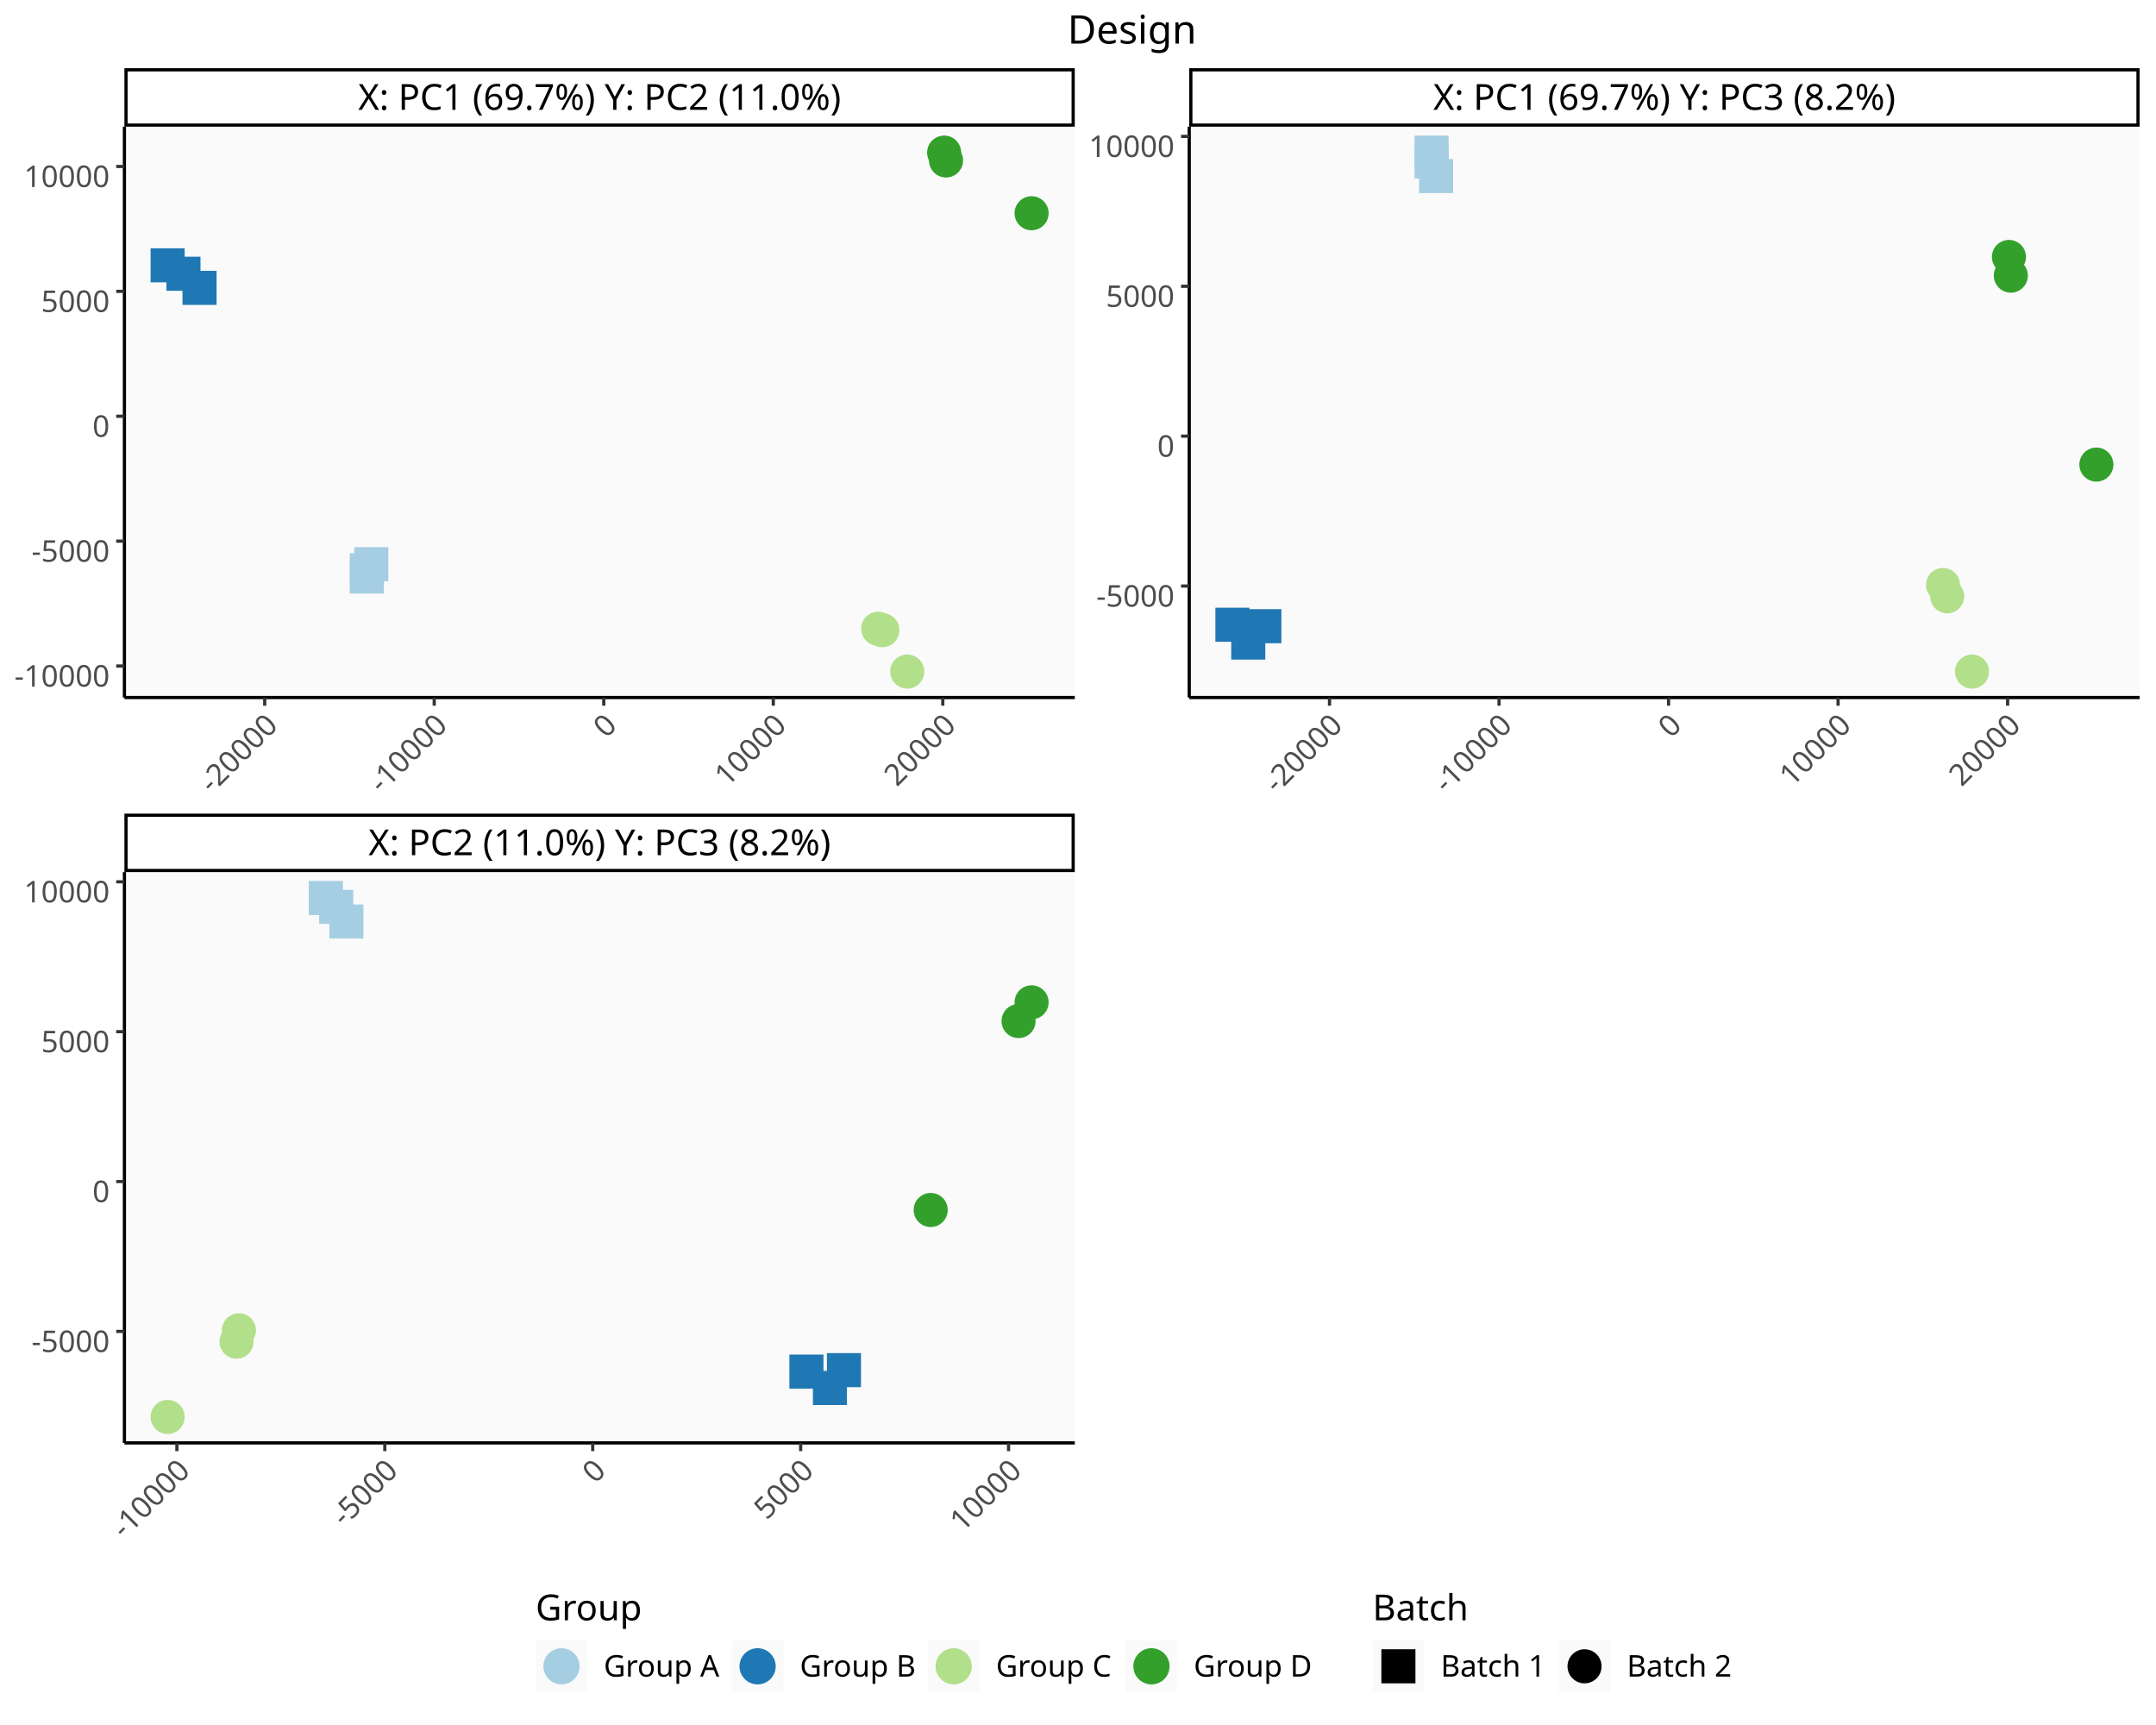
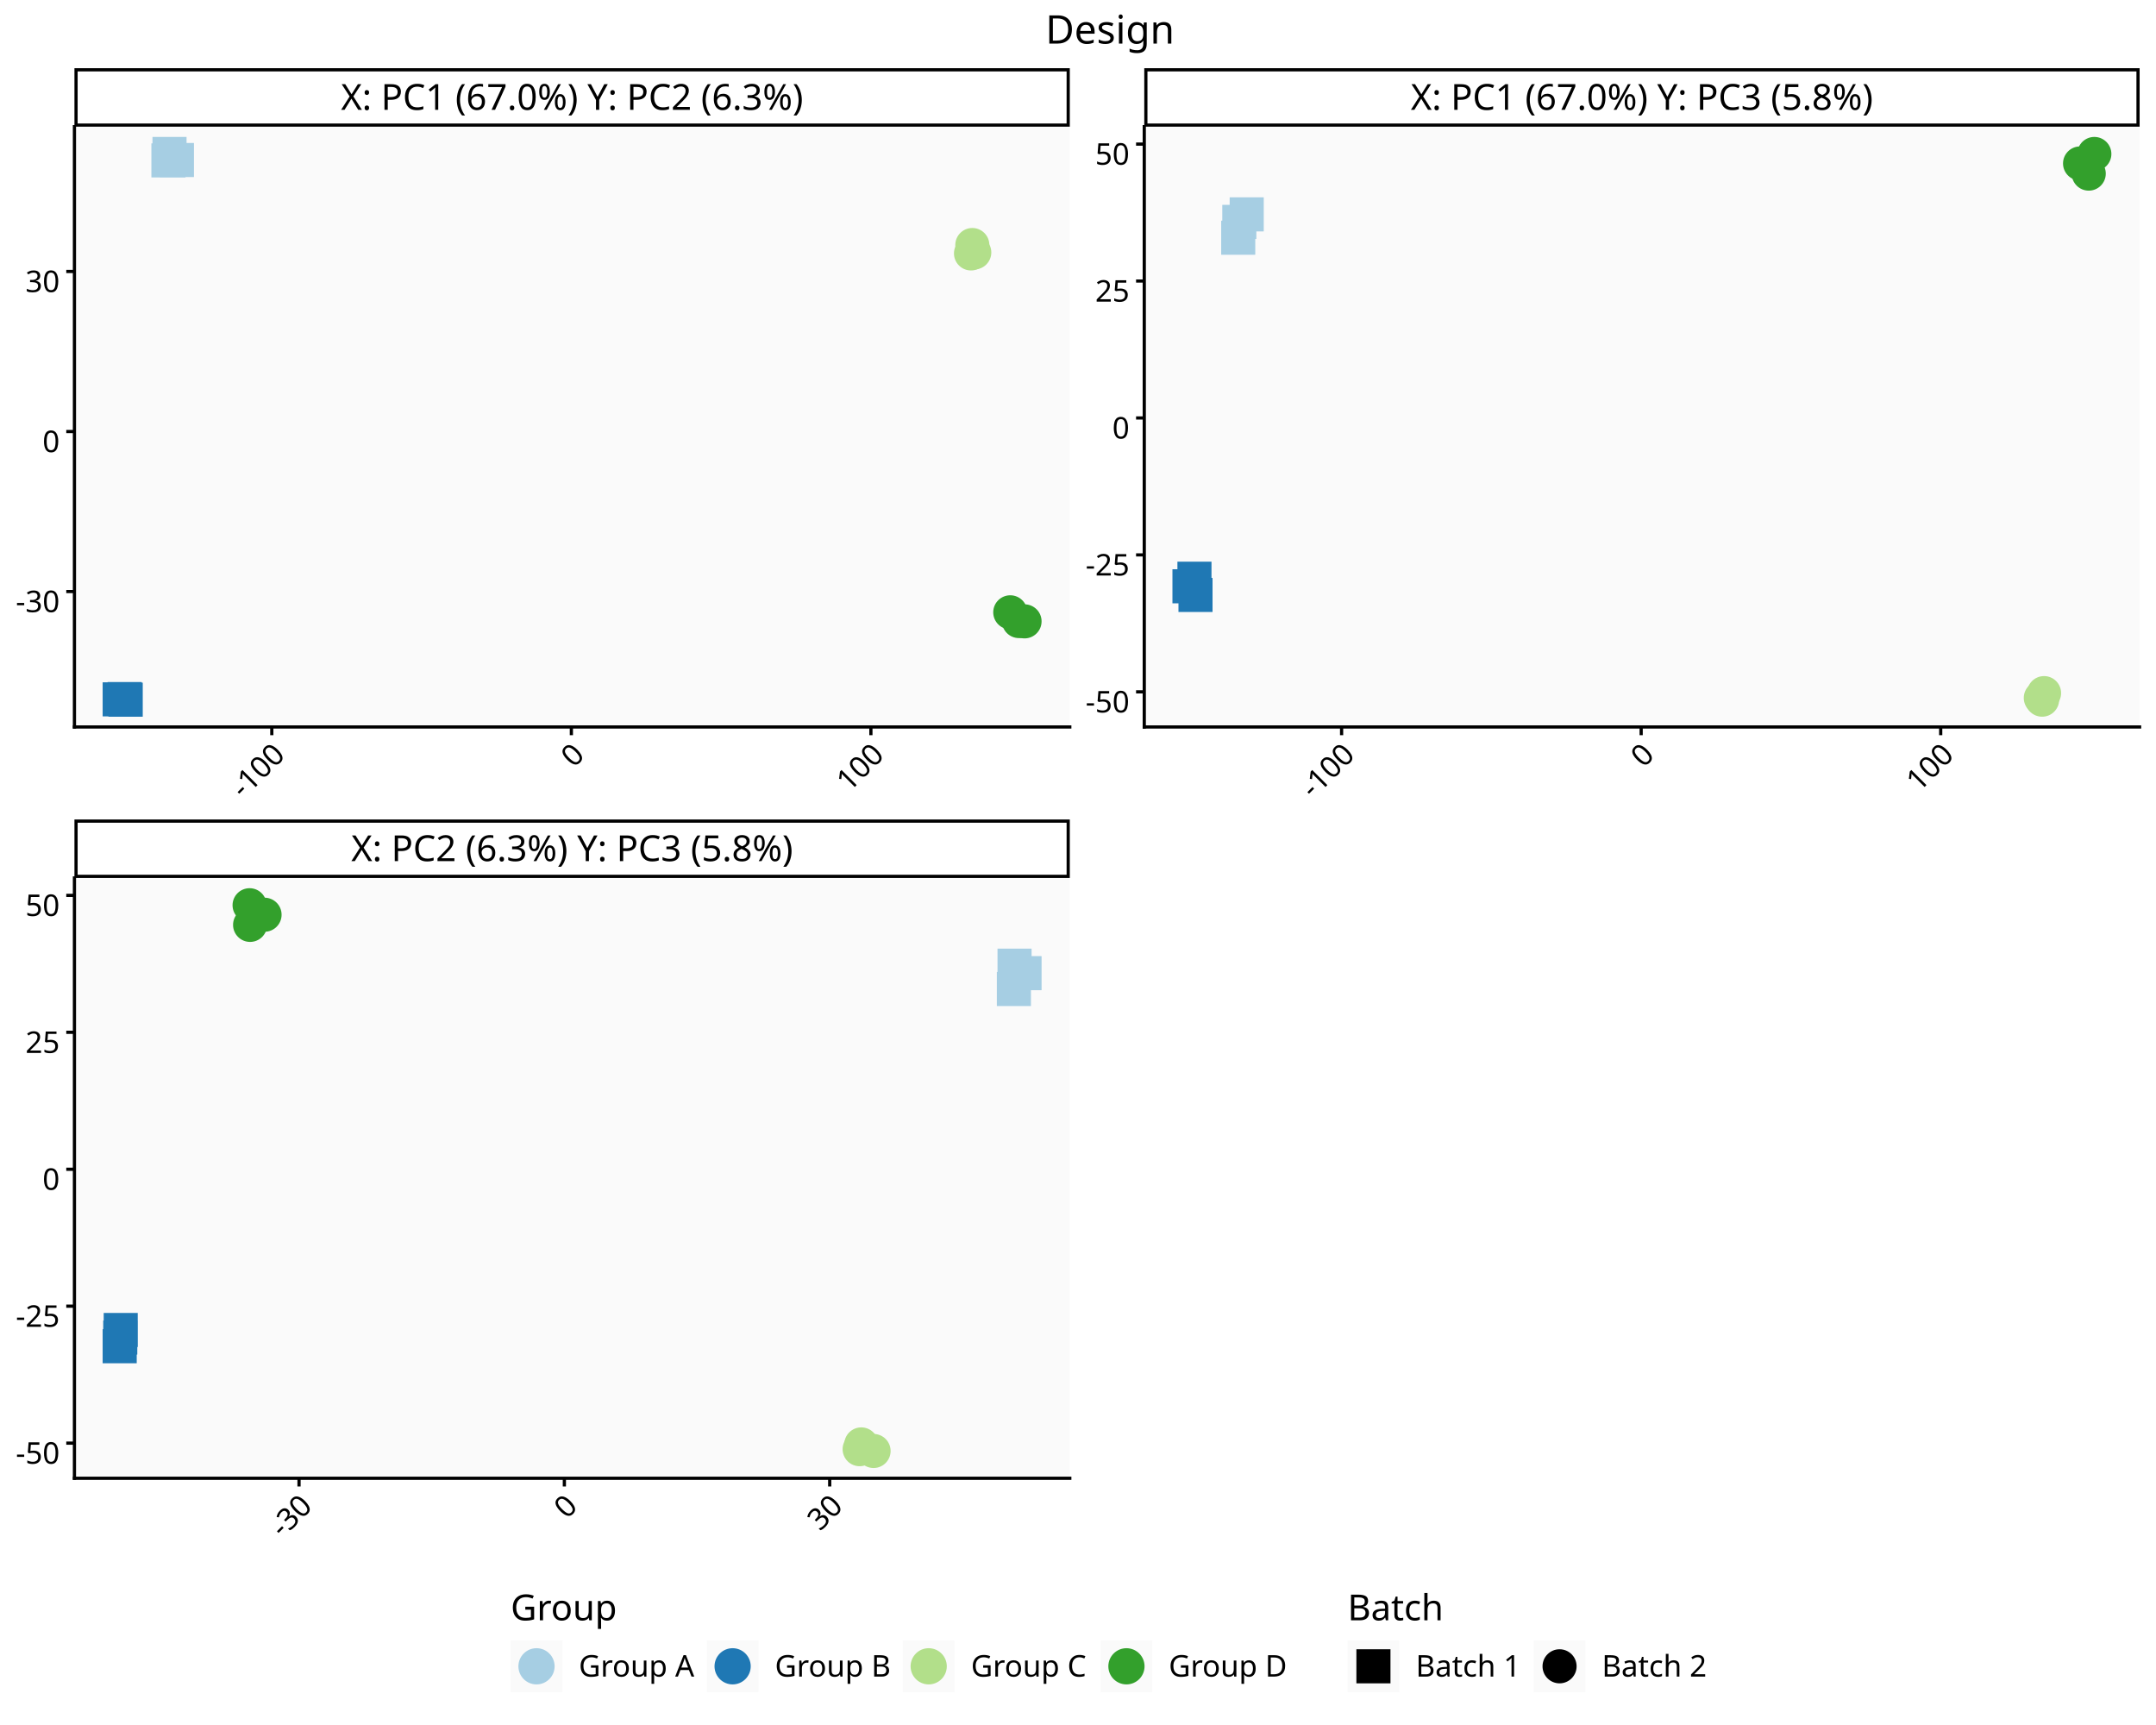
<svg xmlns="http://www.w3.org/2000/svg" class="svglite" data-engine-version="2.0" width="720.00pt" height="576.00pt" viewBox="0 0 720.00 576.00">
  <defs>
    <style type="text/css">
    .svglite line, .svglite polyline, .svglite polygon, .svglite path, .svglite rect, .svglite circle {
      fill: none;
      stroke: #000000;
      stroke-linecap: round;
      stroke-linejoin: round;
      stroke-miterlimit: 10.00;
    }
  </style>
  </defs>
  <rect width="100%" height="100%" style="stroke: none; fill: #FFFFFF;" />
  <defs>
    <clipPath id="cpMC4wMHw3MjAuMDB8MC4wMHw1NzYuMDA=">
      <rect x="0.00" y="0.00" width="720.00" height="576.00" />
    </clipPath>
  </defs>
  <g clip-path="url(#cpMC4wMHw3MjAuMDB8MC4wMHw1NzYuMDA=)">
    <rect x="0.00" y="0.00" width="720.00" height="576.00" style="stroke-width: 1.07; stroke: #FFFFFF; fill: #FFFFFF;" />
  </g>
  <defs>
-     <clipPath id="cpNDEuNTV8MzU4LjkzfDQyLjMwfDIzMi45MQ==">
-       <rect x="41.55" y="42.30" width="317.37" height="190.61" />
+     <clipPath id="cpMjQuODZ8MzU3LjI2fDQyLjMwfDI0Mi43NQ==">
+       <rect x="24.86" y="42.30" width="332.40" height="200.45" />
    </clipPath>
  </defs>
-   <g clip-path="url(#cpNDEuNTV8MzU4LjkzfDQyLjMwfDIzMi45MQ==)">
-     <rect x="41.55" y="42.30" width="317.37" height="190.61" style="stroke-width: 1.07; stroke: none; fill: #FAFAFA;" />
-     <polygon points="116.80,198.21 128.18,198.21 128.18,186.83 116.80,186.83 " style="stroke-width: 0.71; stroke: none; fill: #A6CEE3;" />
-     <polygon points="118.30,194.08 129.68,194.08 129.68,182.70 118.30,182.70 " style="stroke-width: 0.71; stroke: none; fill: #A6CEE3;" />
-     <polygon points="116.81,196.12 128.19,196.12 128.19,184.74 116.81,184.74 " style="stroke-width: 0.71; stroke: none; fill: #A6CEE3;" />
-     <polygon points="50.29,94.28 61.67,94.28 61.67,82.91 50.29,82.91 " style="stroke-width: 0.71; stroke: none; fill: #1F78B4;" />
-     <polygon points="60.94,101.81 72.32,101.81 72.32,90.43 60.94,90.43 " style="stroke-width: 0.71; stroke: none; fill: #1F78B4;" />
-     <polygon points="55.58,97.10 66.95,97.10 66.95,85.72 55.58,85.72 " style="stroke-width: 0.71; stroke: none; fill: #1F78B4;" />
-     <circle cx="293.28" cy="209.95" r="5.69" style="stroke-width: 0.71; stroke: none; fill: #B2DF8A;" />
-     <circle cx="302.97" cy="224.25" r="5.69" style="stroke-width: 0.71; stroke: none; fill: #B2DF8A;" />
-     <circle cx="294.67" cy="210.43" r="5.69" style="stroke-width: 0.71; stroke: none; fill: #B2DF8A;" />
-     <circle cx="315.93" cy="53.58" r="5.69" style="stroke-width: 0.71; stroke: none; fill: #33A02C;" />
-     <circle cx="315.30" cy="50.96" r="5.69" style="stroke-width: 0.71; stroke: none; fill: #33A02C;" />
-     <circle cx="344.50" cy="71.20" r="5.69" style="stroke-width: 0.71; stroke: none; fill: #33A02C;" />
+   <g clip-path="url(#cpMjQuODZ8MzU3LjI2fDQyLjMwfDI0Mi43NQ==)">
+     <rect x="24.86" y="42.30" width="332.40" height="200.45" style="stroke-width: 1.07; stroke: none; fill: #FAFAFA;" />
+     <polygon points="53.39,59.12 64.77,59.12 64.77,47.74 53.39,47.74 " style="stroke-width: 0.71; stroke: none; fill: #A6CEE3;" />
+     <polygon points="50.56,59.25 61.94,59.25 61.94,47.87 50.56,47.87 " style="stroke-width: 0.71; stroke: none; fill: #A6CEE3;" />
+     <polygon points="50.92,57.10 62.30,57.10 62.30,45.72 50.92,45.72 " style="stroke-width: 0.71; stroke: none; fill: #A6CEE3;" />
+     <polygon points="36.29,239.32 47.67,239.32 47.67,227.95 36.29,227.95 " style="stroke-width: 0.71; stroke: none; fill: #1F78B4;" />
+     <polygon points="35.94,239.12 47.32,239.12 47.32,227.74 35.94,227.74 " style="stroke-width: 0.71; stroke: none; fill: #1F78B4;" />
+     <polygon points="34.28,239.21 45.66,239.21 45.66,227.83 34.28,227.83 " style="stroke-width: 0.71; stroke: none; fill: #1F78B4;" />
+     <circle cx="324.27" cy="84.62" r="5.69" style="stroke-width: 0.71; stroke: none; fill: #B2DF8A;" />
+     <circle cx="324.71" cy="81.82" r="5.69" style="stroke-width: 0.71; stroke: none; fill: #B2DF8A;" />
+     <circle cx="325.36" cy="84.29" r="5.69" style="stroke-width: 0.71; stroke: none; fill: #B2DF8A;" />
+     <circle cx="342.15" cy="207.48" r="5.69" style="stroke-width: 0.71; stroke: none; fill: #33A02C;" />
+     <circle cx="337.38" cy="204.46" r="5.69" style="stroke-width: 0.71; stroke: none; fill: #33A02C;" />
+     <circle cx="340.28" cy="207.38" r="5.69" style="stroke-width: 0.71; stroke: none; fill: #33A02C;" />
  </g>
  <g clip-path="url(#cpMC4wMHw3MjAuMDB8MC4wMHw1NzYuMDA=)">
</g>
  <defs>
-     <clipPath id="cpNDEuNTV8MzU4LjkzfDI5MS4yMHw0ODEuODE=">
-       <rect x="41.55" y="291.20" width="317.37" height="190.61" />
+     <clipPath id="cpMjQuODZ8MzU3LjI2fDI5My4xNnw0OTMuNjE=">
+       <rect x="24.86" y="293.16" width="332.40" height="200.45" />
    </clipPath>
  </defs>
-   <g clip-path="url(#cpNDEuNTV8MzU4LjkzfDI5MS4yMHw0ODEuODE=)">
-     <rect x="41.55" y="291.20" width="317.37" height="190.61" style="stroke-width: 1.07; stroke: none; fill: #FAFAFA;" />
-     <polygon points="103.12,305.55 114.50,305.55 114.50,294.17 103.12,294.17 " style="stroke-width: 0.71; stroke: none; fill: #A6CEE3;" />
-     <polygon points="110.00,313.39 121.38,313.39 121.38,302.01 110.00,302.01 " style="stroke-width: 0.71; stroke: none; fill: #A6CEE3;" />
-     <polygon points="106.59,308.50 117.97,308.50 117.97,297.13 106.59,297.13 " style="stroke-width: 0.71; stroke: none; fill: #A6CEE3;" />
-     <polygon points="276.15,463.20 287.53,463.20 287.53,451.82 276.15,451.82 " style="stroke-width: 0.71; stroke: none; fill: #1F78B4;" />
-     <polygon points="263.62,463.69 275.00,463.69 275.00,452.31 263.62,452.31 " style="stroke-width: 0.71; stroke: none; fill: #1F78B4;" />
-     <polygon points="271.47,469.15 282.84,469.15 282.84,457.77 271.47,457.77 " style="stroke-width: 0.71; stroke: none; fill: #1F78B4;" />
-     <circle cx="79.79" cy="444.22" r="5.69" style="stroke-width: 0.71; stroke: none; fill: #B2DF8A;" />
-     <circle cx="55.98" cy="473.14" r="5.69" style="stroke-width: 0.71; stroke: none; fill: #B2DF8A;" />
-     <circle cx="78.99" cy="448.00" r="5.69" style="stroke-width: 0.71; stroke: none; fill: #B2DF8A;" />
-     <circle cx="340.15" cy="340.94" r="5.69" style="stroke-width: 0.71; stroke: none; fill: #33A02C;" />
-     <circle cx="344.50" cy="334.69" r="5.69" style="stroke-width: 0.71; stroke: none; fill: #33A02C;" />
-     <circle cx="310.81" cy="404.03" r="5.69" style="stroke-width: 0.71; stroke: none; fill: #33A02C;" />
+   <g clip-path="url(#cpMjQuODZ8MzU3LjI2fDI5My4xNnw0OTMuNjE=)">
+     <rect x="24.86" y="293.16" width="332.40" height="200.45" style="stroke-width: 1.07; stroke: none; fill: #FAFAFA;" />
+     <polygon points="333.12,328.13 344.50,328.13 344.50,316.76 333.12,316.76 " style="stroke-width: 0.71; stroke: none; fill: #A6CEE3;" />
+     <polygon points="332.90,335.93 344.28,335.93 344.28,324.55 332.90,324.55 " style="stroke-width: 0.71; stroke: none; fill: #A6CEE3;" />
+     <polygon points="336.46,330.64 347.84,330.64 347.84,319.26 336.46,319.26 " style="stroke-width: 0.71; stroke: none; fill: #A6CEE3;" />
+     <polygon points="34.28,455.21 45.66,455.21 45.66,443.83 34.28,443.83 " style="stroke-width: 0.71; stroke: none; fill: #1F78B4;" />
+     <polygon points="34.63,449.79 46.00,449.79 46.00,438.41 34.63,438.41 " style="stroke-width: 0.71; stroke: none; fill: #1F78B4;" />
+     <polygon points="34.47,452.32 45.85,452.32 45.85,440.94 34.47,440.94 " style="stroke-width: 0.71; stroke: none; fill: #1F78B4;" />
+     <circle cx="287.08" cy="483.90" r="5.69" style="stroke-width: 0.71; stroke: none; fill: #B2DF8A;" />
+     <circle cx="291.73" cy="484.50" r="5.69" style="stroke-width: 0.71; stroke: none; fill: #B2DF8A;" />
+     <circle cx="287.63" cy="482.31" r="5.69" style="stroke-width: 0.71; stroke: none; fill: #B2DF8A;" />
+     <circle cx="83.35" cy="302.27" r="5.69" style="stroke-width: 0.71; stroke: none; fill: #33A02C;" />
+     <circle cx="88.35" cy="305.44" r="5.69" style="stroke-width: 0.71; stroke: none; fill: #33A02C;" />
+     <circle cx="83.52" cy="308.83" r="5.69" style="stroke-width: 0.71; stroke: none; fill: #33A02C;" />
  </g>
  <g clip-path="url(#cpMC4wMHw3MjAuMDB8MC4wMHw1NzYuMDA=)">
</g>
  <defs>
-     <clipPath id="cpMzk3LjE1fDcxNC41Mnw0Mi4zMHwyMzIuOTE=">
-       <rect x="397.15" y="42.30" width="317.37" height="190.61" />
+     <clipPath id="cpMzgyLjEzfDcxNC41Mnw0Mi4zMHwyNDIuNzU=">
+       <rect x="382.13" y="42.30" width="332.40" height="200.45" />
    </clipPath>
  </defs>
-   <g clip-path="url(#cpMzk3LjE1fDcxNC41Mnw0Mi4zMHwyMzIuOTE=)">
-     <rect x="397.15" y="42.30" width="317.37" height="190.61" style="stroke-width: 1.07; stroke: none; fill: #FAFAFA;" />
-     <polygon points="472.39,56.65 483.77,56.65 483.77,45.28 472.39,45.28 " style="stroke-width: 0.71; stroke: none; fill: #A6CEE3;" />
-     <polygon points="473.90,64.49 485.28,64.49 485.28,53.11 473.90,53.11 " style="stroke-width: 0.71; stroke: none; fill: #A6CEE3;" />
-     <polygon points="472.41,59.61 483.78,59.61 483.78,48.23 472.41,48.23 " style="stroke-width: 0.71; stroke: none; fill: #A6CEE3;" />
-     <polygon points="405.88,214.30 417.26,214.30 417.26,202.92 405.88,202.92 " style="stroke-width: 0.71; stroke: none; fill: #1F78B4;" />
-     <polygon points="416.54,214.79 427.92,214.79 427.92,203.41 416.54,203.41 " style="stroke-width: 0.71; stroke: none; fill: #1F78B4;" />
-     <polygon points="411.17,220.25 422.55,220.25 422.55,208.88 411.17,208.88 " style="stroke-width: 0.71; stroke: none; fill: #1F78B4;" />
-     <circle cx="648.88" cy="195.33" r="5.69" style="stroke-width: 0.71; stroke: none; fill: #B2DF8A;" />
-     <circle cx="658.56" cy="224.25" r="5.69" style="stroke-width: 0.71; stroke: none; fill: #B2DF8A;" />
-     <circle cx="650.27" cy="199.10" r="5.69" style="stroke-width: 0.71; stroke: none; fill: #B2DF8A;" />
-     <circle cx="671.52" cy="92.04" r="5.69" style="stroke-width: 0.71; stroke: none; fill: #33A02C;" />
-     <circle cx="670.89" cy="85.80" r="5.69" style="stroke-width: 0.71; stroke: none; fill: #33A02C;" />
-     <circle cx="700.09" cy="155.13" r="5.69" style="stroke-width: 0.71; stroke: none; fill: #33A02C;" />
+   <g clip-path="url(#cpMzgyLjEzfDcxNC41Mnw0Mi4zMHwyNDIuNzU=)">
+     <rect x="382.13" y="42.30" width="332.40" height="200.45" style="stroke-width: 1.07; stroke: none; fill: #FAFAFA;" />
+     <polygon points="410.65,77.27 422.03,77.27 422.03,65.89 410.65,65.89 " style="stroke-width: 0.71; stroke: none; fill: #A6CEE3;" />
+     <polygon points="407.82,85.07 419.20,85.07 419.20,73.69 407.82,73.69 " style="stroke-width: 0.71; stroke: none; fill: #A6CEE3;" />
+     <polygon points="408.18,79.78 419.56,79.78 419.56,68.40 408.18,68.40 " style="stroke-width: 0.71; stroke: none; fill: #A6CEE3;" />
+     <polygon points="393.55,204.35 404.93,204.35 404.93,192.97 393.55,192.97 " style="stroke-width: 0.71; stroke: none; fill: #1F78B4;" />
+     <polygon points="393.20,198.93 404.58,198.93 404.58,187.55 393.20,187.55 " style="stroke-width: 0.71; stroke: none; fill: #1F78B4;" />
+     <polygon points="391.54,201.46 402.92,201.46 402.92,190.08 391.54,190.08 " style="stroke-width: 0.71; stroke: none; fill: #1F78B4;" />
+     <circle cx="681.53" cy="233.04" r="5.69" style="stroke-width: 0.71; stroke: none; fill: #B2DF8A;" />
+     <circle cx="681.97" cy="233.63" r="5.69" style="stroke-width: 0.71; stroke: none; fill: #B2DF8A;" />
+     <circle cx="682.62" cy="231.44" r="5.69" style="stroke-width: 0.71; stroke: none; fill: #B2DF8A;" />
+     <circle cx="699.41" cy="51.41" r="5.69" style="stroke-width: 0.71; stroke: none; fill: #33A02C;" />
+     <circle cx="694.64" cy="54.58" r="5.69" style="stroke-width: 0.71; stroke: none; fill: #33A02C;" />
+     <circle cx="697.54" cy="57.97" r="5.69" style="stroke-width: 0.71; stroke: none; fill: #33A02C;" />
  </g>
  <g clip-path="url(#cpMC4wMHw3MjAuMDB8MC4wMHw1NzYuMDA=)">
</g>
  <defs>
-     <clipPath id="cpMzk3LjE1fDcxNC41MnwyOTEuMjB8NDgxLjgx">
-       <rect x="397.15" y="291.20" width="317.37" height="190.61" />
+     <clipPath id="cpMjQuODZ8MzU3LjI2fDI3My42NHwyOTMuMTY=">
+       <rect x="24.86" y="273.64" width="332.40" height="19.52" />
    </clipPath>
  </defs>
-   <g clip-path="url(#cpMzk3LjE1fDcxNC41MnwyOTEuMjB8NDgxLjgx)">
- </g>
-   <g clip-path="url(#cpMC4wMHw3MjAuMDB8MC4wMHw1NzYuMDA=)">
- </g>
-   <defs>
-     <clipPath id="cpNDEuNTV8MzU4LjkzfDI3MS42OHwyOTEuMjA=">
-       <rect x="41.55" y="271.68" width="317.37" height="19.52" />
-     </clipPath>
-   </defs>
-   <g clip-path="url(#cpNDEuNTV8MzU4LjkzfDI3MS42OHwyOTEuMjA=)">
-     <rect x="41.55" y="271.68" width="317.37" height="19.52" style="stroke-width: 2.13; fill: #FFFFFF;" />
-     <text x="200.24" y="285.57" text-anchor="middle" style="font-size: 12.00px; font-family: sans;" textLength="163.41px" lengthAdjust="spacingAndGlyphs">X: PC2 (11.0%) Y: PC3 (8.2%)</text>
+   <g clip-path="url(#cpMjQuODZ8MzU3LjI2fDI3My42NHwyOTMuMTY=)">
+     <rect x="24.86" y="273.64" width="332.40" height="19.52" style="stroke-width: 2.13; fill: #FFFFFF;" />
+     <text x="191.06" y="287.53" text-anchor="middle" style="font-size: 12.00px; font-family: sans;" textLength="156.74px" lengthAdjust="spacingAndGlyphs">X: PC2 (6.3%) Y: PC3 (5.8%)</text>
  </g>
  <g clip-path="url(#cpMC4wMHw3MjAuMDB8MC4wMHw1NzYuMDA=)">
</g>
  <defs>
-     <clipPath id="cpMzk3LjE1fDcxNC41MnwyNzEuNjh8MjkxLjIw">
-       <rect x="397.15" y="271.68" width="317.37" height="19.52" />
+     <clipPath id="cpMjQuODZ8MzU3LjI2fDIyLjc4fDQyLjMw">
+       <rect x="24.86" y="22.78" width="332.40" height="19.52" />
    </clipPath>
  </defs>
-   <g clip-path="url(#cpMzk3LjE1fDcxNC41MnwyNzEuNjh8MjkxLjIw)">
- </g>
-   <g clip-path="url(#cpMC4wMHw3MjAuMDB8MC4wMHw1NzYuMDA=)">
- </g>
-   <defs>
-     <clipPath id="cpNDEuNTV8MzU4LjkzfDIyLjc4fDQyLjMw">
-       <rect x="41.55" y="22.78" width="317.37" height="19.52" />
-     </clipPath>
-   </defs>
-   <g clip-path="url(#cpNDEuNTV8MzU4LjkzfDIyLjc4fDQyLjMw)">
-     <rect x="41.55" y="22.78" width="317.37" height="19.52" style="stroke-width: 2.13; fill: #FFFFFF;" />
-     <text x="200.24" y="36.67" text-anchor="middle" style="font-size: 12.00px; font-family: sans;" textLength="170.09px" lengthAdjust="spacingAndGlyphs">X: PC1 (69.7%) Y: PC2 (11.0%)</text>
+   <g clip-path="url(#cpMjQuODZ8MzU3LjI2fDIyLjc4fDQyLjMw)">
+     <rect x="24.86" y="22.78" width="332.40" height="19.52" style="stroke-width: 2.13; fill: #FFFFFF;" />
+     <text x="191.06" y="36.67" text-anchor="middle" style="font-size: 12.00px; font-family: sans;" textLength="163.41px" lengthAdjust="spacingAndGlyphs">X: PC1 (67.0%) Y: PC2 (6.3%)</text>
  </g>
  <g clip-path="url(#cpMC4wMHw3MjAuMDB8MC4wMHw1NzYuMDA=)">
</g>
  <defs>
-     <clipPath id="cpMzk3LjE1fDcxNC41MnwyMi43OHw0Mi4zMA==">
-       <rect x="397.15" y="22.78" width="317.37" height="19.52" />
+     <clipPath id="cpMzgyLjEzfDcxNC41MnwyMi43OHw0Mi4zMA==">
+       <rect x="382.13" y="22.78" width="332.40" height="19.52" />
    </clipPath>
  </defs>
-   <g clip-path="url(#cpMzk3LjE1fDcxNC41MnwyMi43OHw0Mi4zMA==)">
-     <rect x="397.15" y="22.78" width="317.37" height="19.52" style="stroke-width: 2.13; fill: #FFFFFF;" />
-     <text x="555.83" y="36.67" text-anchor="middle" style="font-size: 12.00px; font-family: sans;" textLength="163.41px" lengthAdjust="spacingAndGlyphs">X: PC1 (69.7%) Y: PC3 (8.2%)</text>
+   <g clip-path="url(#cpMzgyLjEzfDcxNC41MnwyMi43OHw0Mi4zMA==)">
+     <rect x="382.13" y="22.78" width="332.40" height="19.52" style="stroke-width: 2.13; fill: #FFFFFF;" />
+     <text x="548.32" y="36.67" text-anchor="middle" style="font-size: 12.00px; font-family: sans;" textLength="163.41px" lengthAdjust="spacingAndGlyphs">X: PC1 (67.0%) Y: PC3 (5.8%)</text>
  </g>
  <g clip-path="url(#cpMC4wMHw3MjAuMDB8MC4wMHw1NzYuMDA=)">
-     <polyline points="41.55,481.81 358.93,481.81 " style="stroke-width: 1.07; stroke-linecap: butt;" />
-     <polyline points="59.07,484.55 59.07,481.81 " style="stroke-width: 1.07; stroke: #333333; stroke-linecap: butt;" />
-     <polyline points="128.51,484.55 128.51,481.81 " style="stroke-width: 1.07; stroke: #333333; stroke-linecap: butt;" />
-     <polyline points="197.94,484.55 197.94,481.81 " style="stroke-width: 1.07; stroke: #333333; stroke-linecap: butt;" />
-     <polyline points="267.38,484.55 267.38,481.81 " style="stroke-width: 1.07; stroke: #333333; stroke-linecap: butt;" />
-     <polyline points="336.81,484.55 336.81,481.81 " style="stroke-width: 1.07; stroke: #333333; stroke-linecap: butt;" />
-     <text transform="translate(63.94,491.61) rotate(-45)" text-anchor="end" style="font-size: 10.00px; fill: #4D4D4D; font-family: sans;" textLength="31.14px" lengthAdjust="spacingAndGlyphs">-10000</text>
-     <text transform="translate(133.37,491.61) rotate(-45)" text-anchor="end" style="font-size: 10.00px; fill: #4D4D4D; font-family: sans;" textLength="25.58px" lengthAdjust="spacingAndGlyphs">-5000</text>
-     <text transform="translate(202.81,491.61) rotate(-45)" text-anchor="end" style="font-size: 10.00px; fill: #4D4D4D; font-family: sans;" textLength="5.56px" lengthAdjust="spacingAndGlyphs">0</text>
-     <text transform="translate(272.24,491.61) rotate(-45)" text-anchor="end" style="font-size: 10.00px; fill: #4D4D4D; font-family: sans;" textLength="22.25px" lengthAdjust="spacingAndGlyphs">5000</text>
-     <text transform="translate(341.68,491.61) rotate(-45)" text-anchor="end" style="font-size: 10.00px; fill: #4D4D4D; font-family: sans;" textLength="27.81px" lengthAdjust="spacingAndGlyphs">10000</text>
-     <polyline points="41.55,232.91 358.93,232.91 " style="stroke-width: 1.07; stroke-linecap: butt;" />
-     <polyline points="88.40,235.65 88.40,232.91 " style="stroke-width: 1.07; stroke: #333333; stroke-linecap: butt;" />
-     <polyline points="145.01,235.65 145.01,232.91 " style="stroke-width: 1.07; stroke: #333333; stroke-linecap: butt;" />
-     <polyline points="201.63,235.65 201.63,232.91 " style="stroke-width: 1.07; stroke: #333333; stroke-linecap: butt;" />
-     <polyline points="258.24,235.65 258.24,232.91 " style="stroke-width: 1.07; stroke: #333333; stroke-linecap: butt;" />
-     <polyline points="314.85,235.65 314.85,232.91 " style="stroke-width: 1.07; stroke: #333333; stroke-linecap: butt;" />
-     <text transform="translate(93.26,242.71) rotate(-45)" text-anchor="end" style="font-size: 10.00px; fill: #4D4D4D; font-family: sans;" textLength="31.14px" lengthAdjust="spacingAndGlyphs">-20000</text>
-     <text transform="translate(149.88,242.71) rotate(-45)" text-anchor="end" style="font-size: 10.00px; fill: #4D4D4D; font-family: sans;" textLength="31.14px" lengthAdjust="spacingAndGlyphs">-10000</text>
-     <text transform="translate(206.49,242.71) rotate(-45)" text-anchor="end" style="font-size: 10.00px; fill: #4D4D4D; font-family: sans;" textLength="5.56px" lengthAdjust="spacingAndGlyphs">0</text>
-     <text transform="translate(263.10,242.71) rotate(-45)" text-anchor="end" style="font-size: 10.00px; fill: #4D4D4D; font-family: sans;" textLength="27.81px" lengthAdjust="spacingAndGlyphs">10000</text>
-     <text transform="translate(319.72,242.71) rotate(-45)" text-anchor="end" style="font-size: 10.00px; fill: #4D4D4D; font-family: sans;" textLength="27.81px" lengthAdjust="spacingAndGlyphs">20000</text>
-     <polyline points="397.15,232.91 714.52,232.91 " style="stroke-width: 1.07; stroke-linecap: butt;" />
-     <polyline points="443.99,235.65 443.99,232.91 " style="stroke-width: 1.07; stroke: #333333; stroke-linecap: butt;" />
-     <polyline points="500.61,235.65 500.61,232.91 " style="stroke-width: 1.07; stroke: #333333; stroke-linecap: butt;" />
-     <polyline points="557.22,235.65 557.22,232.91 " style="stroke-width: 1.07; stroke: #333333; stroke-linecap: butt;" />
-     <polyline points="613.83,235.65 613.83,232.91 " style="stroke-width: 1.07; stroke: #333333; stroke-linecap: butt;" />
-     <polyline points="670.45,235.65 670.45,232.91 " style="stroke-width: 1.07; stroke: #333333; stroke-linecap: butt;" />
-     <text transform="translate(448.86,242.71) rotate(-45)" text-anchor="end" style="font-size: 10.00px; fill: #4D4D4D; font-family: sans;" textLength="31.14px" lengthAdjust="spacingAndGlyphs">-20000</text>
-     <text transform="translate(505.47,242.71) rotate(-45)" text-anchor="end" style="font-size: 10.00px; fill: #4D4D4D; font-family: sans;" textLength="31.14px" lengthAdjust="spacingAndGlyphs">-10000</text>
-     <text transform="translate(562.09,242.71) rotate(-45)" text-anchor="end" style="font-size: 10.00px; fill: #4D4D4D; font-family: sans;" textLength="5.56px" lengthAdjust="spacingAndGlyphs">0</text>
-     <text transform="translate(618.70,242.71) rotate(-45)" text-anchor="end" style="font-size: 10.00px; fill: #4D4D4D; font-family: sans;" textLength="27.81px" lengthAdjust="spacingAndGlyphs">10000</text>
-     <text transform="translate(675.31,242.71) rotate(-45)" text-anchor="end" style="font-size: 10.00px; fill: #4D4D4D; font-family: sans;" textLength="27.81px" lengthAdjust="spacingAndGlyphs">20000</text>
-     <polyline points="397.15,232.91 397.15,42.30 " style="stroke-width: 1.07; stroke-linecap: butt;" />
-     <text x="392.21" y="202.56" text-anchor="end" style="font-size: 10.00px; fill: #4D4D4D; font-family: sans;" textLength="25.58px" lengthAdjust="spacingAndGlyphs">-5000</text>
-     <text x="392.21" y="152.52" text-anchor="end" style="font-size: 10.00px; fill: #4D4D4D; font-family: sans;" textLength="5.56px" lengthAdjust="spacingAndGlyphs">0</text>
-     <text x="392.21" y="102.47" text-anchor="end" style="font-size: 10.00px; fill: #4D4D4D; font-family: sans;" textLength="22.25px" lengthAdjust="spacingAndGlyphs">5000</text>
-     <text x="392.21" y="52.42" text-anchor="end" style="font-size: 10.00px; fill: #4D4D4D; font-family: sans;" textLength="27.81px" lengthAdjust="spacingAndGlyphs">10000</text>
-     <polyline points="394.41,195.68 397.15,195.68 " style="stroke-width: 1.07; stroke: #333333; stroke-linecap: butt;" />
-     <polyline points="394.41,145.63 397.15,145.63 " style="stroke-width: 1.07; stroke: #333333; stroke-linecap: butt;" />
-     <polyline points="394.41,95.59 397.15,95.59 " style="stroke-width: 1.07; stroke: #333333; stroke-linecap: butt;" />
-     <polyline points="394.41,45.54 397.15,45.54 " style="stroke-width: 1.07; stroke: #333333; stroke-linecap: butt;" />
-     <polyline points="41.55,232.91 41.55,42.30 " style="stroke-width: 1.07; stroke-linecap: butt;" />
-     <text x="36.62" y="229.27" text-anchor="end" style="font-size: 10.00px; fill: #4D4D4D; font-family: sans;" textLength="31.14px" lengthAdjust="spacingAndGlyphs">-10000</text>
-     <text x="36.62" y="187.57" text-anchor="end" style="font-size: 10.00px; fill: #4D4D4D; font-family: sans;" textLength="25.58px" lengthAdjust="spacingAndGlyphs">-5000</text>
-     <text x="36.62" y="145.87" text-anchor="end" style="font-size: 10.00px; fill: #4D4D4D; font-family: sans;" textLength="5.56px" lengthAdjust="spacingAndGlyphs">0</text>
-     <text x="36.62" y="104.17" text-anchor="end" style="font-size: 10.00px; fill: #4D4D4D; font-family: sans;" textLength="22.25px" lengthAdjust="spacingAndGlyphs">5000</text>
-     <text x="36.62" y="62.46" text-anchor="end" style="font-size: 10.00px; fill: #4D4D4D; font-family: sans;" textLength="27.81px" lengthAdjust="spacingAndGlyphs">10000</text>
-     <polyline points="38.81,222.39 41.55,222.39 " style="stroke-width: 1.07; stroke: #333333; stroke-linecap: butt;" />
-     <polyline points="38.81,180.69 41.55,180.69 " style="stroke-width: 1.07; stroke: #333333; stroke-linecap: butt;" />
-     <polyline points="38.81,138.99 41.55,138.99 " style="stroke-width: 1.07; stroke: #333333; stroke-linecap: butt;" />
-     <polyline points="38.81,97.28 41.55,97.28 " style="stroke-width: 1.07; stroke: #333333; stroke-linecap: butt;" />
-     <polyline points="38.81,55.58 41.55,55.58 " style="stroke-width: 1.07; stroke: #333333; stroke-linecap: butt;" />
-     <polyline points="41.55,481.81 41.55,291.20 " style="stroke-width: 1.07; stroke-linecap: butt;" />
-     <text x="36.62" y="451.46" text-anchor="end" style="font-size: 10.00px; fill: #4D4D4D; font-family: sans;" textLength="25.58px" lengthAdjust="spacingAndGlyphs">-5000</text>
-     <text x="36.62" y="401.41" text-anchor="end" style="font-size: 10.00px; fill: #4D4D4D; font-family: sans;" textLength="5.56px" lengthAdjust="spacingAndGlyphs">0</text>
-     <text x="36.62" y="351.36" text-anchor="end" style="font-size: 10.00px; fill: #4D4D4D; font-family: sans;" textLength="22.25px" lengthAdjust="spacingAndGlyphs">5000</text>
-     <text x="36.62" y="301.32" text-anchor="end" style="font-size: 10.00px; fill: #4D4D4D; font-family: sans;" textLength="27.81px" lengthAdjust="spacingAndGlyphs">10000</text>
-     <polyline points="38.81,444.58 41.55,444.58 " style="stroke-width: 1.07; stroke: #333333; stroke-linecap: butt;" />
-     <polyline points="38.81,394.53 41.55,394.53 " style="stroke-width: 1.07; stroke: #333333; stroke-linecap: butt;" />
-     <polyline points="38.81,344.48 41.55,344.48 " style="stroke-width: 1.07; stroke: #333333; stroke-linecap: butt;" />
-     <polyline points="38.81,294.44 41.55,294.44 " style="stroke-width: 1.07; stroke: #333333; stroke-linecap: butt;" />
-     <rect x="173.39" y="526.05" width="268.53" height="44.47" style="stroke-width: 1.07; stroke: none; fill: #FFFFFF;" />
-     <text x="178.87" y="541.04" style="font-size: 12.00px; font-family: sans;" textLength="33.36px" lengthAdjust="spacingAndGlyphs">Group</text>
-     <rect x="178.87" y="547.76" width="17.28" height="17.28" style="stroke-width: 1.07; stroke: none; fill: #FAFAFA;" />
-     <circle cx="187.51" cy="556.40" r="5.69" style="stroke-width: 0.71; stroke: #A6CEE3; fill: #A6CEE3;" />
-     <rect x="244.36" y="547.76" width="17.28" height="17.28" style="stroke-width: 1.07; stroke: none; fill: #FAFAFA;" />
-     <circle cx="253.00" cy="556.40" r="5.69" style="stroke-width: 0.71; stroke: #1F78B4; fill: #1F78B4;" />
-     <rect x="309.85" y="547.76" width="17.28" height="17.28" style="stroke-width: 1.07; stroke: none; fill: #FAFAFA;" />
-     <circle cx="318.49" cy="556.40" r="5.69" style="stroke-width: 0.71; stroke: #B2DF8A; fill: #B2DF8A;" />
-     <rect x="375.89" y="547.76" width="17.28" height="17.28" style="stroke-width: 1.07; stroke: none; fill: #FAFAFA;" />
-     <circle cx="384.53" cy="556.40" r="5.69" style="stroke-width: 0.71; stroke: #33A02C; fill: #33A02C;" />
-     <text x="201.63" y="559.84" style="font-size: 10.00px; font-family: sans;" textLength="37.25px" lengthAdjust="spacingAndGlyphs">Group A</text>
-     <text x="267.12" y="559.84" style="font-size: 10.00px; font-family: sans;" textLength="37.25px" lengthAdjust="spacingAndGlyphs">Group B</text>
-     <text x="332.61" y="559.84" style="font-size: 10.00px; font-family: sans;" textLength="37.80px" lengthAdjust="spacingAndGlyphs">Group C</text>
-     <text x="398.65" y="559.84" style="font-size: 10.00px; font-family: sans;" textLength="37.80px" lengthAdjust="spacingAndGlyphs">Group D</text>
-     <rect x="452.88" y="526.05" width="129.79" height="44.47" style="stroke-width: 1.07; stroke: none; fill: #FFFFFF;" />
-     <text x="458.36" y="541.04" style="font-size: 12.00px; font-family: sans;" textLength="30.69px" lengthAdjust="spacingAndGlyphs">Batch</text>
-     <rect x="458.36" y="547.76" width="17.28" height="17.28" style="stroke-width: 1.07; stroke: none; fill: #FAFAFA;" />
-     <polygon points="461.31,562.09 472.69,562.09 472.69,550.71 461.31,550.71 " style="stroke-width: 0.71; stroke: none; fill: #000000;" />
-     <rect x="520.52" y="547.76" width="17.28" height="17.28" style="stroke-width: 1.07; stroke: none; fill: #FAFAFA;" />
-     <circle cx="529.16" cy="556.40" r="5.69" style="stroke-width: 0.71; stroke: none; fill: #000000;" />
-     <text x="481.12" y="559.84" style="font-size: 10.00px; font-family: sans;" textLength="33.92px" lengthAdjust="spacingAndGlyphs">Batch 1</text>
-     <text x="543.28" y="559.84" style="font-size: 10.00px; font-family: sans;" textLength="33.92px" lengthAdjust="spacingAndGlyphs">Batch 2</text>
-     <text x="378.04" y="14.56" text-anchor="middle" style="font-size: 13.20px; font-family: sans;" textLength="41.10px" lengthAdjust="spacingAndGlyphs">Design</text>
+     <polyline points="24.86,493.61 357.26,493.61 " style="stroke-width: 1.07; stroke-linecap: square;" />
+     <polyline points="99.86,496.35 99.86,493.61 " style="stroke-width: 1.07; stroke-linecap: butt;" />
+     <polyline points="188.47,496.35 188.47,493.61 " style="stroke-width: 1.07; stroke-linecap: butt;" />
+     <polyline points="277.08,496.35 277.08,493.61 " style="stroke-width: 1.07; stroke-linecap: butt;" />
+     <text transform="translate(104.73,503.41) rotate(-45)" text-anchor="end" style="font-size: 10.00px; font-family: sans;" textLength="14.45px" lengthAdjust="spacingAndGlyphs">-30</text>
+     <text transform="translate(193.34,503.41) rotate(-45)" text-anchor="end" style="font-size: 10.00px; font-family: sans;" textLength="5.56px" lengthAdjust="spacingAndGlyphs">0</text>
+     <text transform="translate(281.95,503.41) rotate(-45)" text-anchor="end" style="font-size: 10.00px; font-family: sans;" textLength="11.12px" lengthAdjust="spacingAndGlyphs">30</text>
+     <polyline points="24.86,242.75 357.26,242.75 " style="stroke-width: 1.07; stroke-linecap: square;" />
+     <polyline points="90.77,245.49 90.77,242.75 " style="stroke-width: 1.07; stroke-linecap: butt;" />
+     <polyline points="190.81,245.49 190.81,242.75 " style="stroke-width: 1.07; stroke-linecap: butt;" />
+     <polyline points="290.84,245.49 290.84,242.75 " style="stroke-width: 1.07; stroke-linecap: butt;" />
+     <text transform="translate(95.64,252.54) rotate(-45)" text-anchor="end" style="font-size: 10.00px; font-family: sans;" textLength="20.02px" lengthAdjust="spacingAndGlyphs">-100</text>
+     <text transform="translate(195.67,252.54) rotate(-45)" text-anchor="end" style="font-size: 10.00px; font-family: sans;" textLength="5.56px" lengthAdjust="spacingAndGlyphs">0</text>
+     <text transform="translate(295.71,252.54) rotate(-45)" text-anchor="end" style="font-size: 10.00px; font-family: sans;" textLength="16.69px" lengthAdjust="spacingAndGlyphs">100</text>
+     <polyline points="382.13,242.75 714.52,242.75 " style="stroke-width: 1.07; stroke-linecap: square;" />
+     <polyline points="448.03,245.49 448.03,242.75 " style="stroke-width: 1.07; stroke-linecap: butt;" />
+     <polyline points="548.07,245.49 548.07,242.75 " style="stroke-width: 1.07; stroke-linecap: butt;" />
+     <polyline points="648.10,245.49 648.10,242.75 " style="stroke-width: 1.07; stroke-linecap: butt;" />
+     <text transform="translate(452.90,252.54) rotate(-45)" text-anchor="end" style="font-size: 10.00px; font-family: sans;" textLength="20.02px" lengthAdjust="spacingAndGlyphs">-100</text>
+     <text transform="translate(552.93,252.54) rotate(-45)" text-anchor="end" style="font-size: 10.00px; font-family: sans;" textLength="5.56px" lengthAdjust="spacingAndGlyphs">0</text>
+     <text transform="translate(652.97,252.54) rotate(-45)" text-anchor="end" style="font-size: 10.00px; font-family: sans;" textLength="16.69px" lengthAdjust="spacingAndGlyphs">100</text>
+     <polyline points="382.13,242.75 382.13,42.30 " style="stroke-width: 1.07; stroke-linecap: square;" />
+     <text x="377.19" y="237.90" text-anchor="end" style="font-size: 10.00px; font-family: sans;" textLength="14.45px" lengthAdjust="spacingAndGlyphs">-50</text>
+     <text x="377.19" y="192.17" text-anchor="end" style="font-size: 10.00px; font-family: sans;" textLength="14.45px" lengthAdjust="spacingAndGlyphs">-25</text>
+     <text x="377.19" y="146.45" text-anchor="end" style="font-size: 10.00px; font-family: sans;" textLength="5.56px" lengthAdjust="spacingAndGlyphs">0</text>
+     <text x="377.19" y="100.72" text-anchor="end" style="font-size: 10.00px; font-family: sans;" textLength="11.12px" lengthAdjust="spacingAndGlyphs">25</text>
+     <text x="377.19" y="55.00" text-anchor="end" style="font-size: 10.00px; font-family: sans;" textLength="11.12px" lengthAdjust="spacingAndGlyphs">50</text>
+     <polyline points="379.39,231.02 382.13,231.02 " style="stroke-width: 1.07; stroke-linecap: butt;" />
+     <polyline points="379.39,185.29 382.13,185.29 " style="stroke-width: 1.07; stroke-linecap: butt;" />
+     <polyline points="379.39,139.57 382.13,139.57 " style="stroke-width: 1.07; stroke-linecap: butt;" />
+     <polyline points="379.39,93.84 382.13,93.84 " style="stroke-width: 1.07; stroke-linecap: butt;" />
+     <polyline points="379.39,48.12 382.13,48.12 " style="stroke-width: 1.07; stroke-linecap: butt;" />
+     <polyline points="24.86,242.75 24.86,42.30 " style="stroke-width: 1.07; stroke-linecap: square;" />
+     <text x="19.93" y="204.40" text-anchor="end" style="font-size: 10.00px; font-family: sans;" textLength="14.45px" lengthAdjust="spacingAndGlyphs">-30</text>
+     <text x="19.93" y="150.97" text-anchor="end" style="font-size: 10.00px; font-family: sans;" textLength="5.56px" lengthAdjust="spacingAndGlyphs">0</text>
+     <text x="19.93" y="97.53" text-anchor="end" style="font-size: 10.00px; font-family: sans;" textLength="11.12px" lengthAdjust="spacingAndGlyphs">30</text>
+     <polyline points="22.13,197.52 24.86,197.52 " style="stroke-width: 1.07; stroke-linecap: butt;" />
+     <polyline points="22.13,144.09 24.86,144.09 " style="stroke-width: 1.07; stroke-linecap: butt;" />
+     <polyline points="22.13,90.65 24.86,90.65 " style="stroke-width: 1.07; stroke-linecap: butt;" />
+     <polyline points="24.86,493.61 24.86,293.16 " style="stroke-width: 1.07; stroke-linecap: square;" />
+     <text x="19.93" y="488.76" text-anchor="end" style="font-size: 10.00px; font-family: sans;" textLength="14.45px" lengthAdjust="spacingAndGlyphs">-50</text>
+     <text x="19.93" y="443.03" text-anchor="end" style="font-size: 10.00px; font-family: sans;" textLength="14.45px" lengthAdjust="spacingAndGlyphs">-25</text>
+     <text x="19.93" y="397.31" text-anchor="end" style="font-size: 10.00px; font-family: sans;" textLength="5.56px" lengthAdjust="spacingAndGlyphs">0</text>
+     <text x="19.93" y="351.58" text-anchor="end" style="font-size: 10.00px; font-family: sans;" textLength="11.12px" lengthAdjust="spacingAndGlyphs">25</text>
+     <text x="19.93" y="305.86" text-anchor="end" style="font-size: 10.00px; font-family: sans;" textLength="11.12px" lengthAdjust="spacingAndGlyphs">50</text>
+     <polyline points="22.13,481.88 24.86,481.88 " style="stroke-width: 1.07; stroke-linecap: butt;" />
+     <polyline points="22.13,436.15 24.86,436.15 " style="stroke-width: 1.07; stroke-linecap: butt;" />
+     <polyline points="22.13,390.43 24.86,390.43 " style="stroke-width: 1.07; stroke-linecap: butt;" />
+     <polyline points="22.13,344.70 24.86,344.70 " style="stroke-width: 1.07; stroke-linecap: butt;" />
+     <polyline points="22.13,298.98 24.86,298.98 " style="stroke-width: 1.07; stroke-linecap: butt;" />
+     <rect x="165.05" y="526.05" width="268.53" height="44.47" style="stroke-width: 1.07; stroke: none; fill: #FFFFFF;" />
+     <text x="170.53" y="541.04" style="font-size: 12.00px; font-family: sans;" textLength="33.36px" lengthAdjust="spacingAndGlyphs">Group</text>
+     <rect x="170.53" y="547.76" width="17.28" height="17.28" style="stroke-width: 1.07; stroke: none; fill: #FAFAFA;" />
+     <circle cx="179.17" cy="556.40" r="5.69" style="stroke-width: 0.71; stroke: #A6CEE3; fill: #A6CEE3;" />
+     <rect x="236.02" y="547.76" width="17.28" height="17.28" style="stroke-width: 1.07; stroke: none; fill: #FAFAFA;" />
+     <circle cx="244.66" cy="556.40" r="5.69" style="stroke-width: 0.71; stroke: #1F78B4; fill: #1F78B4;" />
+     <rect x="301.50" y="547.76" width="17.28" height="17.28" style="stroke-width: 1.07; stroke: none; fill: #FAFAFA;" />
+     <circle cx="310.14" cy="556.40" r="5.69" style="stroke-width: 0.71; stroke: #B2DF8A; fill: #B2DF8A;" />
+     <rect x="367.54" y="547.76" width="17.28" height="17.28" style="stroke-width: 1.07; stroke: none; fill: #FAFAFA;" />
+     <circle cx="376.18" cy="556.40" r="5.69" style="stroke-width: 0.71; stroke: #33A02C; fill: #33A02C;" />
+     <text x="193.29" y="559.84" style="font-size: 10.00px; font-family: sans;" textLength="37.25px" lengthAdjust="spacingAndGlyphs">Group A</text>
+     <text x="258.78" y="559.84" style="font-size: 10.00px; font-family: sans;" textLength="37.25px" lengthAdjust="spacingAndGlyphs">Group B</text>
+     <text x="324.26" y="559.84" style="font-size: 10.00px; font-family: sans;" textLength="37.80px" lengthAdjust="spacingAndGlyphs">Group C</text>
+     <text x="390.30" y="559.84" style="font-size: 10.00px; font-family: sans;" textLength="37.80px" lengthAdjust="spacingAndGlyphs">Group D</text>
+     <rect x="444.54" y="526.05" width="129.79" height="44.47" style="stroke-width: 1.07; stroke: none; fill: #FFFFFF;" />
+     <text x="450.02" y="541.04" style="font-size: 12.00px; font-family: sans;" textLength="30.69px" lengthAdjust="spacingAndGlyphs">Batch</text>
+     <rect x="450.02" y="547.76" width="17.28" height="17.28" style="stroke-width: 1.07; stroke: none; fill: #FAFAFA;" />
+     <polygon points="452.97,562.09 464.35,562.09 464.35,550.71 452.97,550.71 " style="stroke-width: 0.71; stroke: none; fill: #000000;" />
+     <rect x="512.18" y="547.76" width="17.28" height="17.28" style="stroke-width: 1.07; stroke: none; fill: #FAFAFA;" />
+     <circle cx="520.82" cy="556.40" r="5.69" style="stroke-width: 0.71; stroke: none; fill: #000000;" />
+     <text x="472.78" y="559.84" style="font-size: 10.00px; font-family: sans;" textLength="33.92px" lengthAdjust="spacingAndGlyphs">Batch 1</text>
+     <text x="534.94" y="559.84" style="font-size: 10.00px; font-family: sans;" textLength="33.92px" lengthAdjust="spacingAndGlyphs">Batch 2</text>
+     <text x="349.14" y="14.56" style="font-size: 13.20px; font-family: sans;" textLength="41.10px" lengthAdjust="spacingAndGlyphs">Design</text>
  </g>
</svg>
